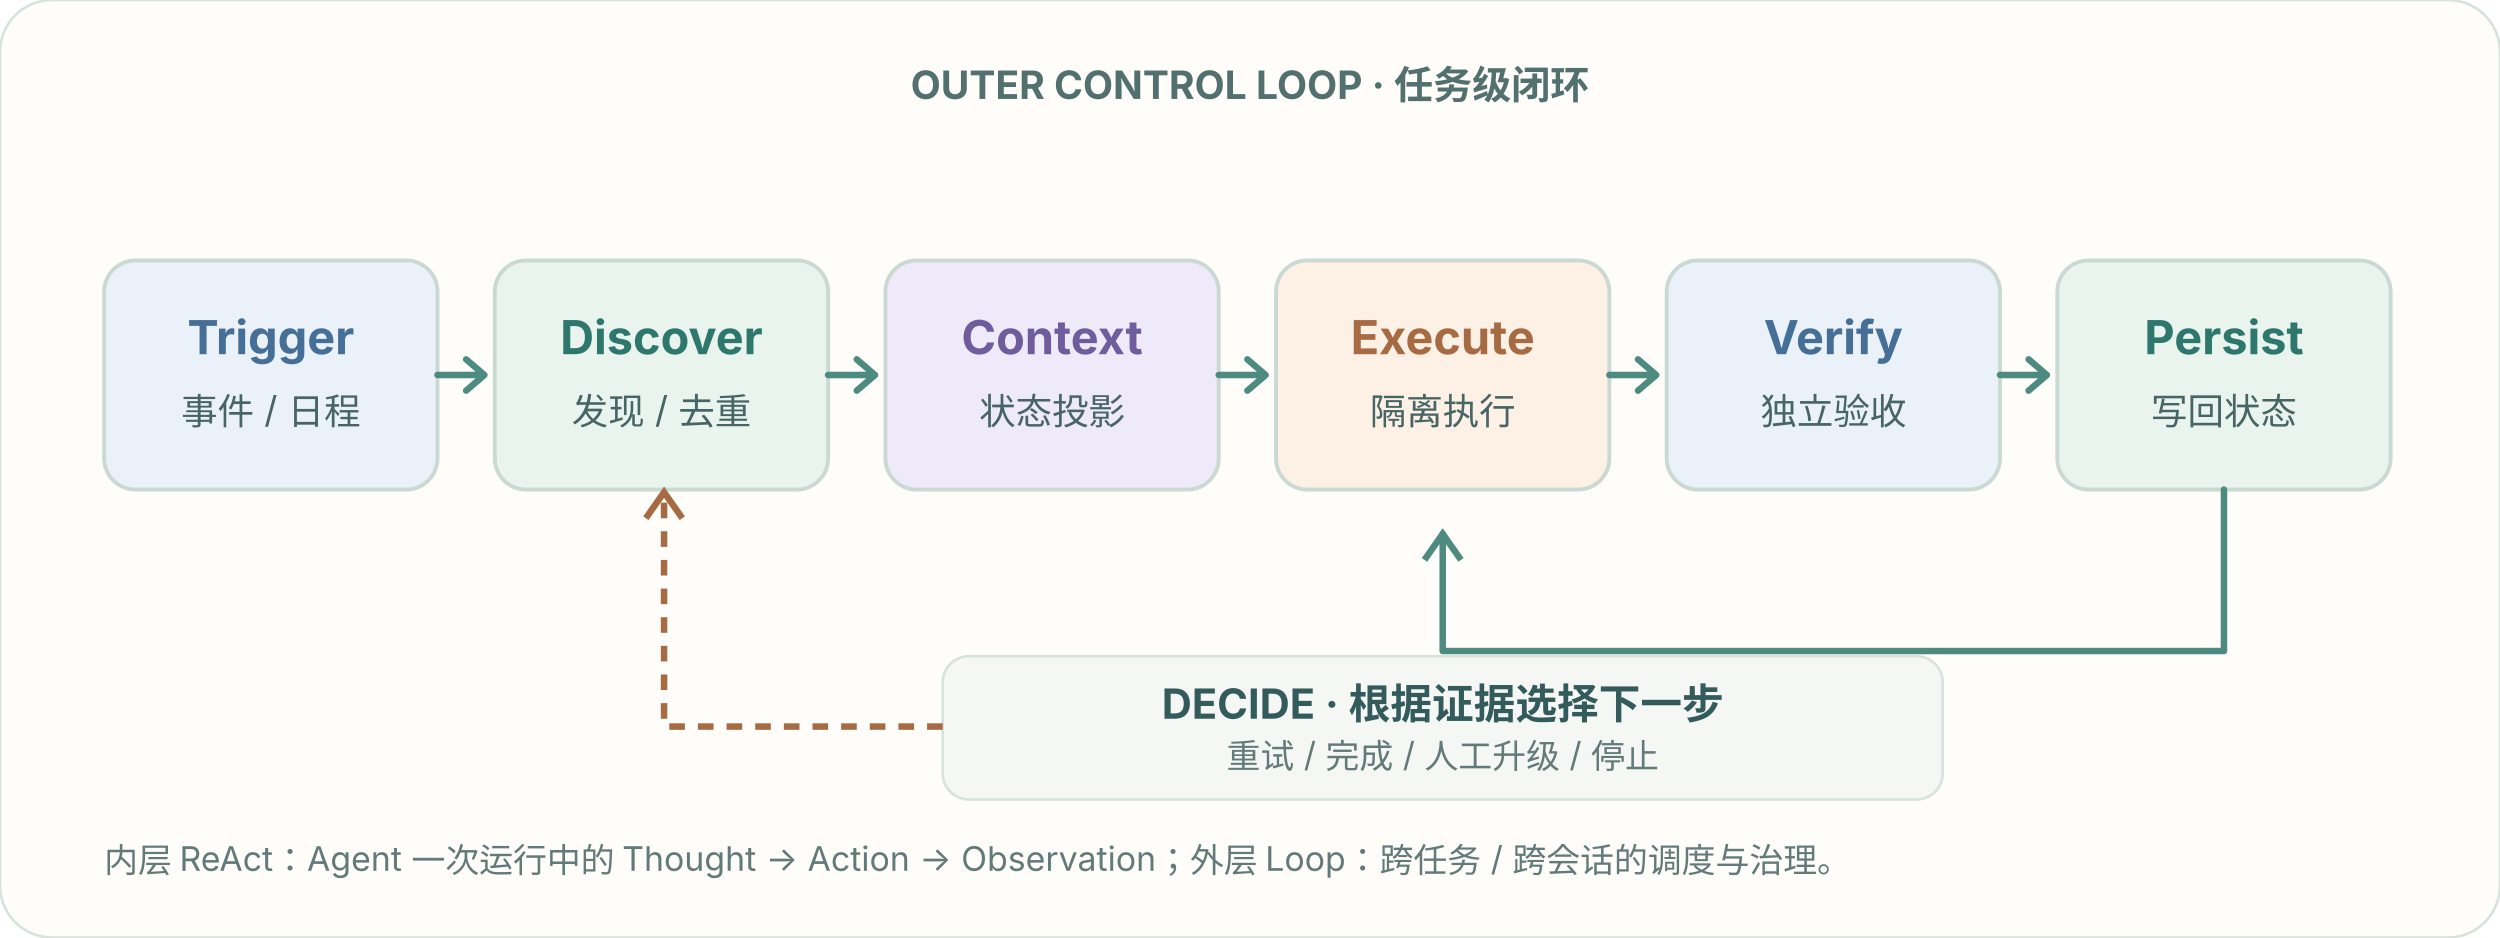
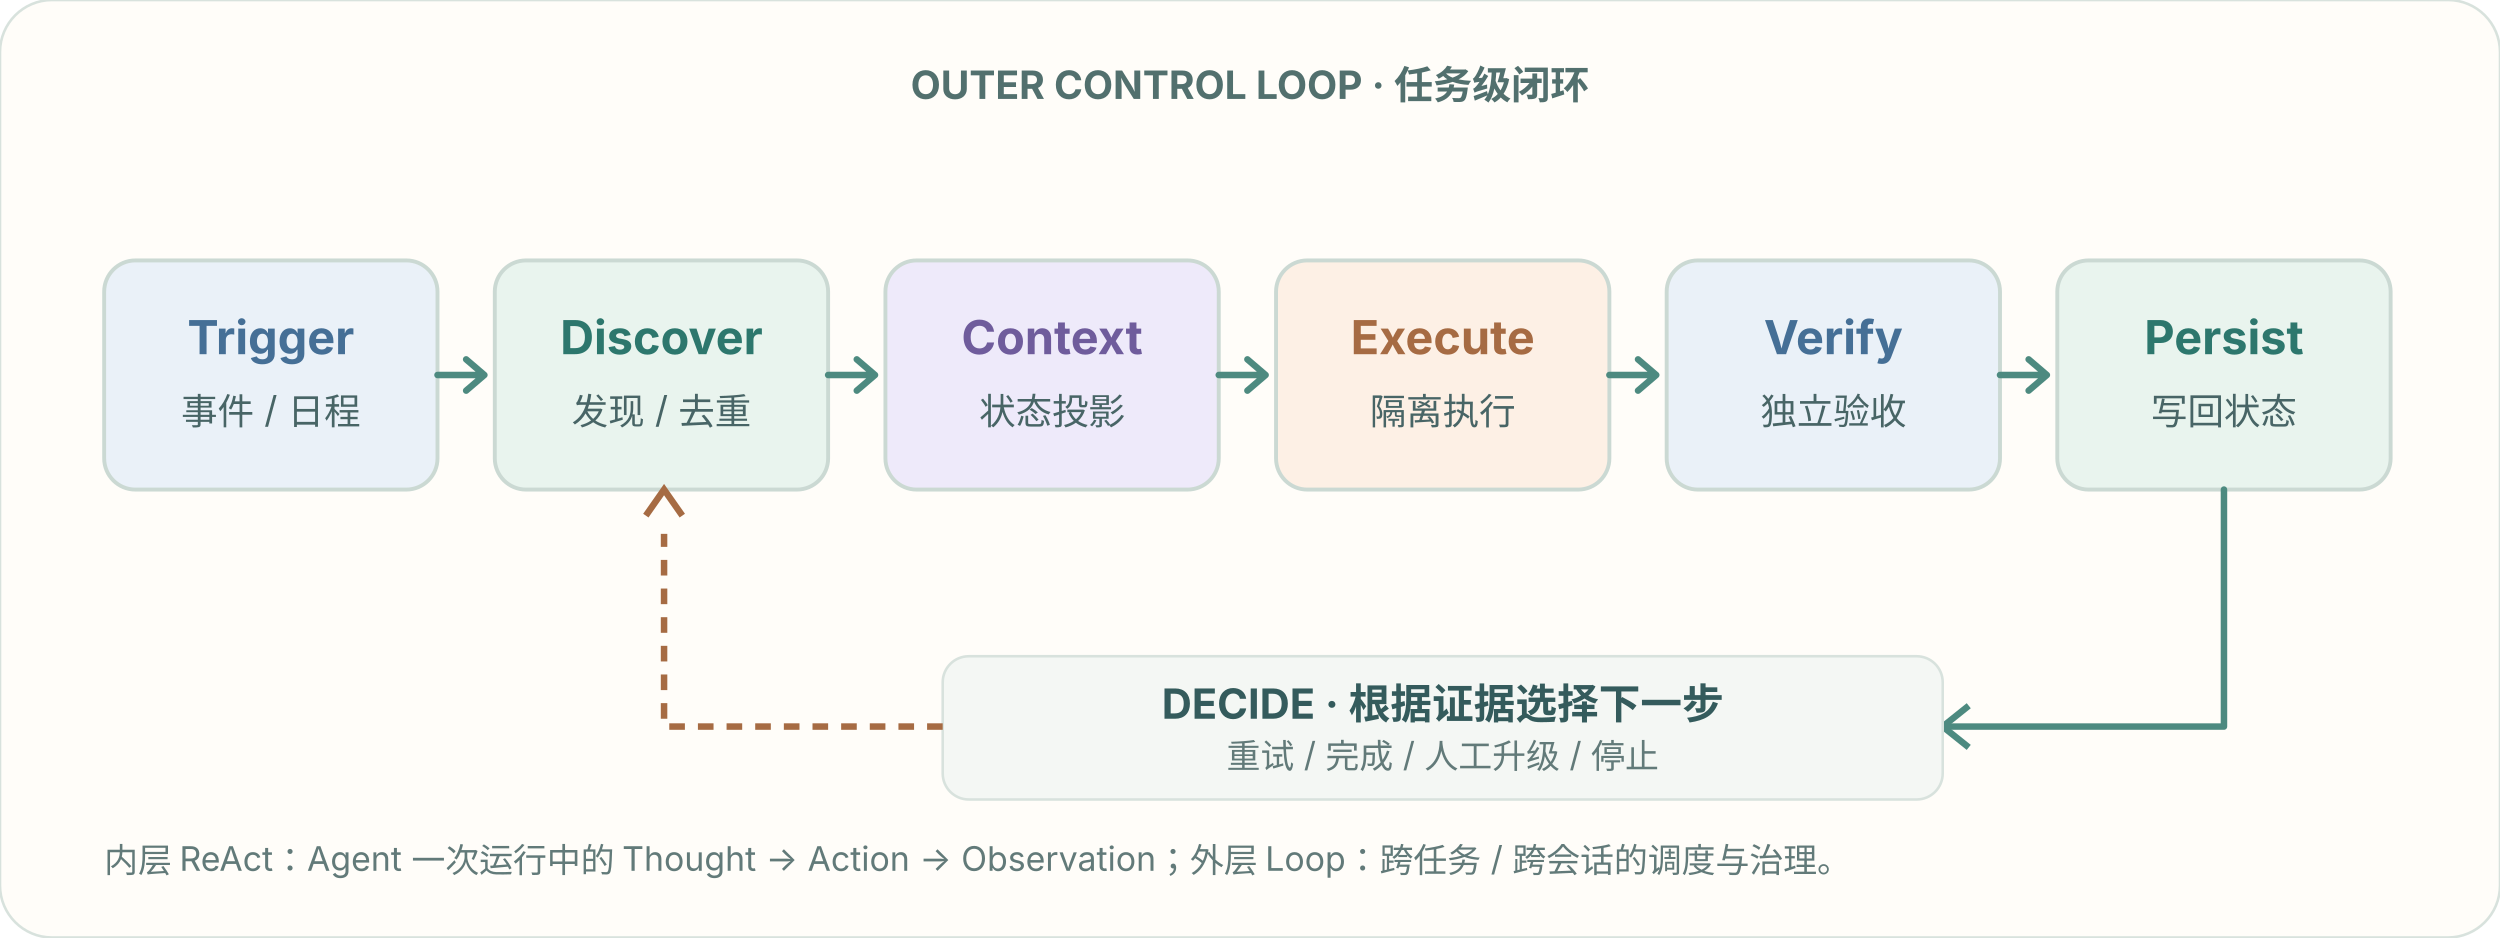
<svg xmlns="http://www.w3.org/2000/svg" viewBox="0 0 960 360" role="img" aria-labelledby="outer-title outer-desc">
  <rect width="960" height="360" rx="20" fill="#fffdf9" stroke="#d8e2dd" />
  <text x="480" y="38" text-anchor="middle" fill="#52706e" font-size="15" font-weight="700" font-family="system-ui,-apple-system,'Segoe UI','PingFang SC',sans-serif">OUTER CONTROL LOOP · 任务级闭环</text>
  <rect x="40" y="100" width="128" height="88" rx="12" fill="#eaf1f8" stroke="#cbd9d3" stroke-width="1.5" />
  <text x="104" y="136" text-anchor="middle" fill="#456f96" font-size="18" font-weight="700" font-family="system-ui,-apple-system,'Segoe UI','PingFang SC',sans-serif">Trigger</text>
  <text x="104" y="163" text-anchor="middle" fill="#486566" font-size="14" font-family="system-ui,-apple-system,'Segoe UI','PingFang SC',sans-serif">事件 / 日程</text>
  <rect x="190" y="100" width="128" height="88" rx="12" fill="#e9f4ee" stroke="#cbd9d3" stroke-width="1.5" />
  <text x="254" y="136" text-anchor="middle" fill="#2d776d" font-size="18" font-weight="700" font-family="system-ui,-apple-system,'Segoe UI','PingFang SC',sans-serif">Discover</text>
  <text x="254" y="163" text-anchor="middle" fill="#486566" font-size="14" font-family="system-ui,-apple-system,'Segoe UI','PingFang SC',sans-serif">发现 / 去重</text>
  <rect x="340" y="100" width="128" height="88" rx="12" fill="#eeeafa" stroke="#cbd9d3" stroke-width="1.5" />
  <text x="404" y="136" text-anchor="middle" fill="#6f5c9c" font-size="18" font-weight="700" font-family="system-ui,-apple-system,'Segoe UI','PingFang SC',sans-serif">Context</text>
  <text x="404" y="163" text-anchor="middle" fill="#486566" font-size="14" font-family="system-ui,-apple-system,'Segoe UI','PingFang SC',sans-serif">状态投影</text>
  <rect x="490" y="100" width="128" height="88" rx="12" fill="#fdf0e5" stroke="#cbd9d3" stroke-width="1.5" />
  <text x="554" y="136" text-anchor="middle" fill="#a66b43" font-size="18" font-weight="700" font-family="system-ui,-apple-system,'Segoe UI','PingFang SC',sans-serif">Execute</text>
  <text x="554" y="163" text-anchor="middle" fill="#486566" font-size="14" font-family="system-ui,-apple-system,'Segoe UI','PingFang SC',sans-serif">隔离执行</text>
  <rect x="640" y="100" width="128" height="88" rx="12" fill="#eaf1f8" stroke="#cbd9d3" stroke-width="1.5" />
  <text x="704" y="136" text-anchor="middle" fill="#456f96" font-size="18" font-weight="700" font-family="system-ui,-apple-system,'Segoe UI','PingFang SC',sans-serif">Verify</text>
  <text x="704" y="163" text-anchor="middle" fill="#486566" font-size="14" font-family="system-ui,-apple-system,'Segoe UI','PingFang SC',sans-serif">独立验收</text>
  <rect x="790" y="100" width="128" height="88" rx="12" fill="#e9f4ee" stroke="#cbd9d3" stroke-width="1.5" />
  <text x="854" y="136" text-anchor="middle" fill="#2d776d" font-size="18" font-weight="700" font-family="system-ui,-apple-system,'Segoe UI','PingFang SC',sans-serif">Persist</text>
  <text x="854" y="163" text-anchor="middle" fill="#486566" font-size="14" font-family="system-ui,-apple-system,'Segoe UI','PingFang SC',sans-serif">写回状态</text>
  <path d="M168 144h18m-7 -6 7 6 -7 6" fill="none" stroke="#4d8a80" stroke-width="2.5" stroke-linecap="round" stroke-linejoin="round" />
  <path d="M318 144h18m-7 -6 7 6 -7 6" fill="none" stroke="#4d8a80" stroke-width="2.5" stroke-linecap="round" stroke-linejoin="round" />
  <path d="M468 144h18m-7 -6 7 6 -7 6" fill="none" stroke="#4d8a80" stroke-width="2.5" stroke-linecap="round" stroke-linejoin="round" />
  <path d="M618 144h18m-7 -6 7 6 -7 6" fill="none" stroke="#4d8a80" stroke-width="2.5" stroke-linecap="round" stroke-linejoin="round" />
  <path d="M768 144h18m-7 -6 7 6 -7 6" fill="none" stroke="#4d8a80" stroke-width="2.5" stroke-linecap="round" stroke-linejoin="round" />
-   <path d="M854 188V250H554V205" fill="none" stroke="#4d8a80" stroke-width="2.5" stroke-linecap="round" stroke-linejoin="round" />
-   <path d="M547 215l7 -10 7 10" fill="none" stroke="#4d8a80" stroke-width="2.5" />
+   <path d="M854 188V279H746" fill="none" stroke="#4d8a80" stroke-width="2.5" stroke-linecap="round" stroke-linejoin="round" />
+   <path d="M756 271l-10 8 10 8" fill="none" stroke="#4d8a80" stroke-width="2.5" />
  <rect x="362" y="252" width="384" height="55" rx="10" fill="#f4f7f4" stroke="#d8e2dd" />
  <text x="554" y="276" text-anchor="middle" fill="#345b5c" font-size="16" font-weight="700" font-family="system-ui,-apple-system,'Segoe UI','PingFang SC',sans-serif">DECIDE · 根据证据选择下一步</text>
  <text x="554" y="295" text-anchor="middle" fill="#627a79" font-size="13" font-family="system-ui,-apple-system,'Segoe UI','PingFang SC',sans-serif">重试 / 完成 / 人工升级 / 停止</text>
-   <path d="M362 279H255V189" fill="none" stroke="#a66b43" stroke-width="2.5" stroke-dasharray="6 5" />
-   <path d="M248 199l7 -10 7 10" fill="none" stroke="#a66b43" stroke-width="2.5" />
+   <path d="M362 279H255V205" fill="none" stroke="#a66b43" stroke-width="2.5" stroke-dasharray="6 5" />
+   <path d="M248 198l7 -10 7 10" fill="none" stroke="#a66b43" stroke-width="2.5" />
  <text x="40" y="335" fill="#627a79" font-size="13" font-family="system-ui,-apple-system,'Segoe UI','PingFang SC',sans-serif">内层 ReAct：Agent 一次运行中的 Thought → Action → Observation；外层 Loop：跨任务 / 跨会话的调度与治理。</text>
</svg>
